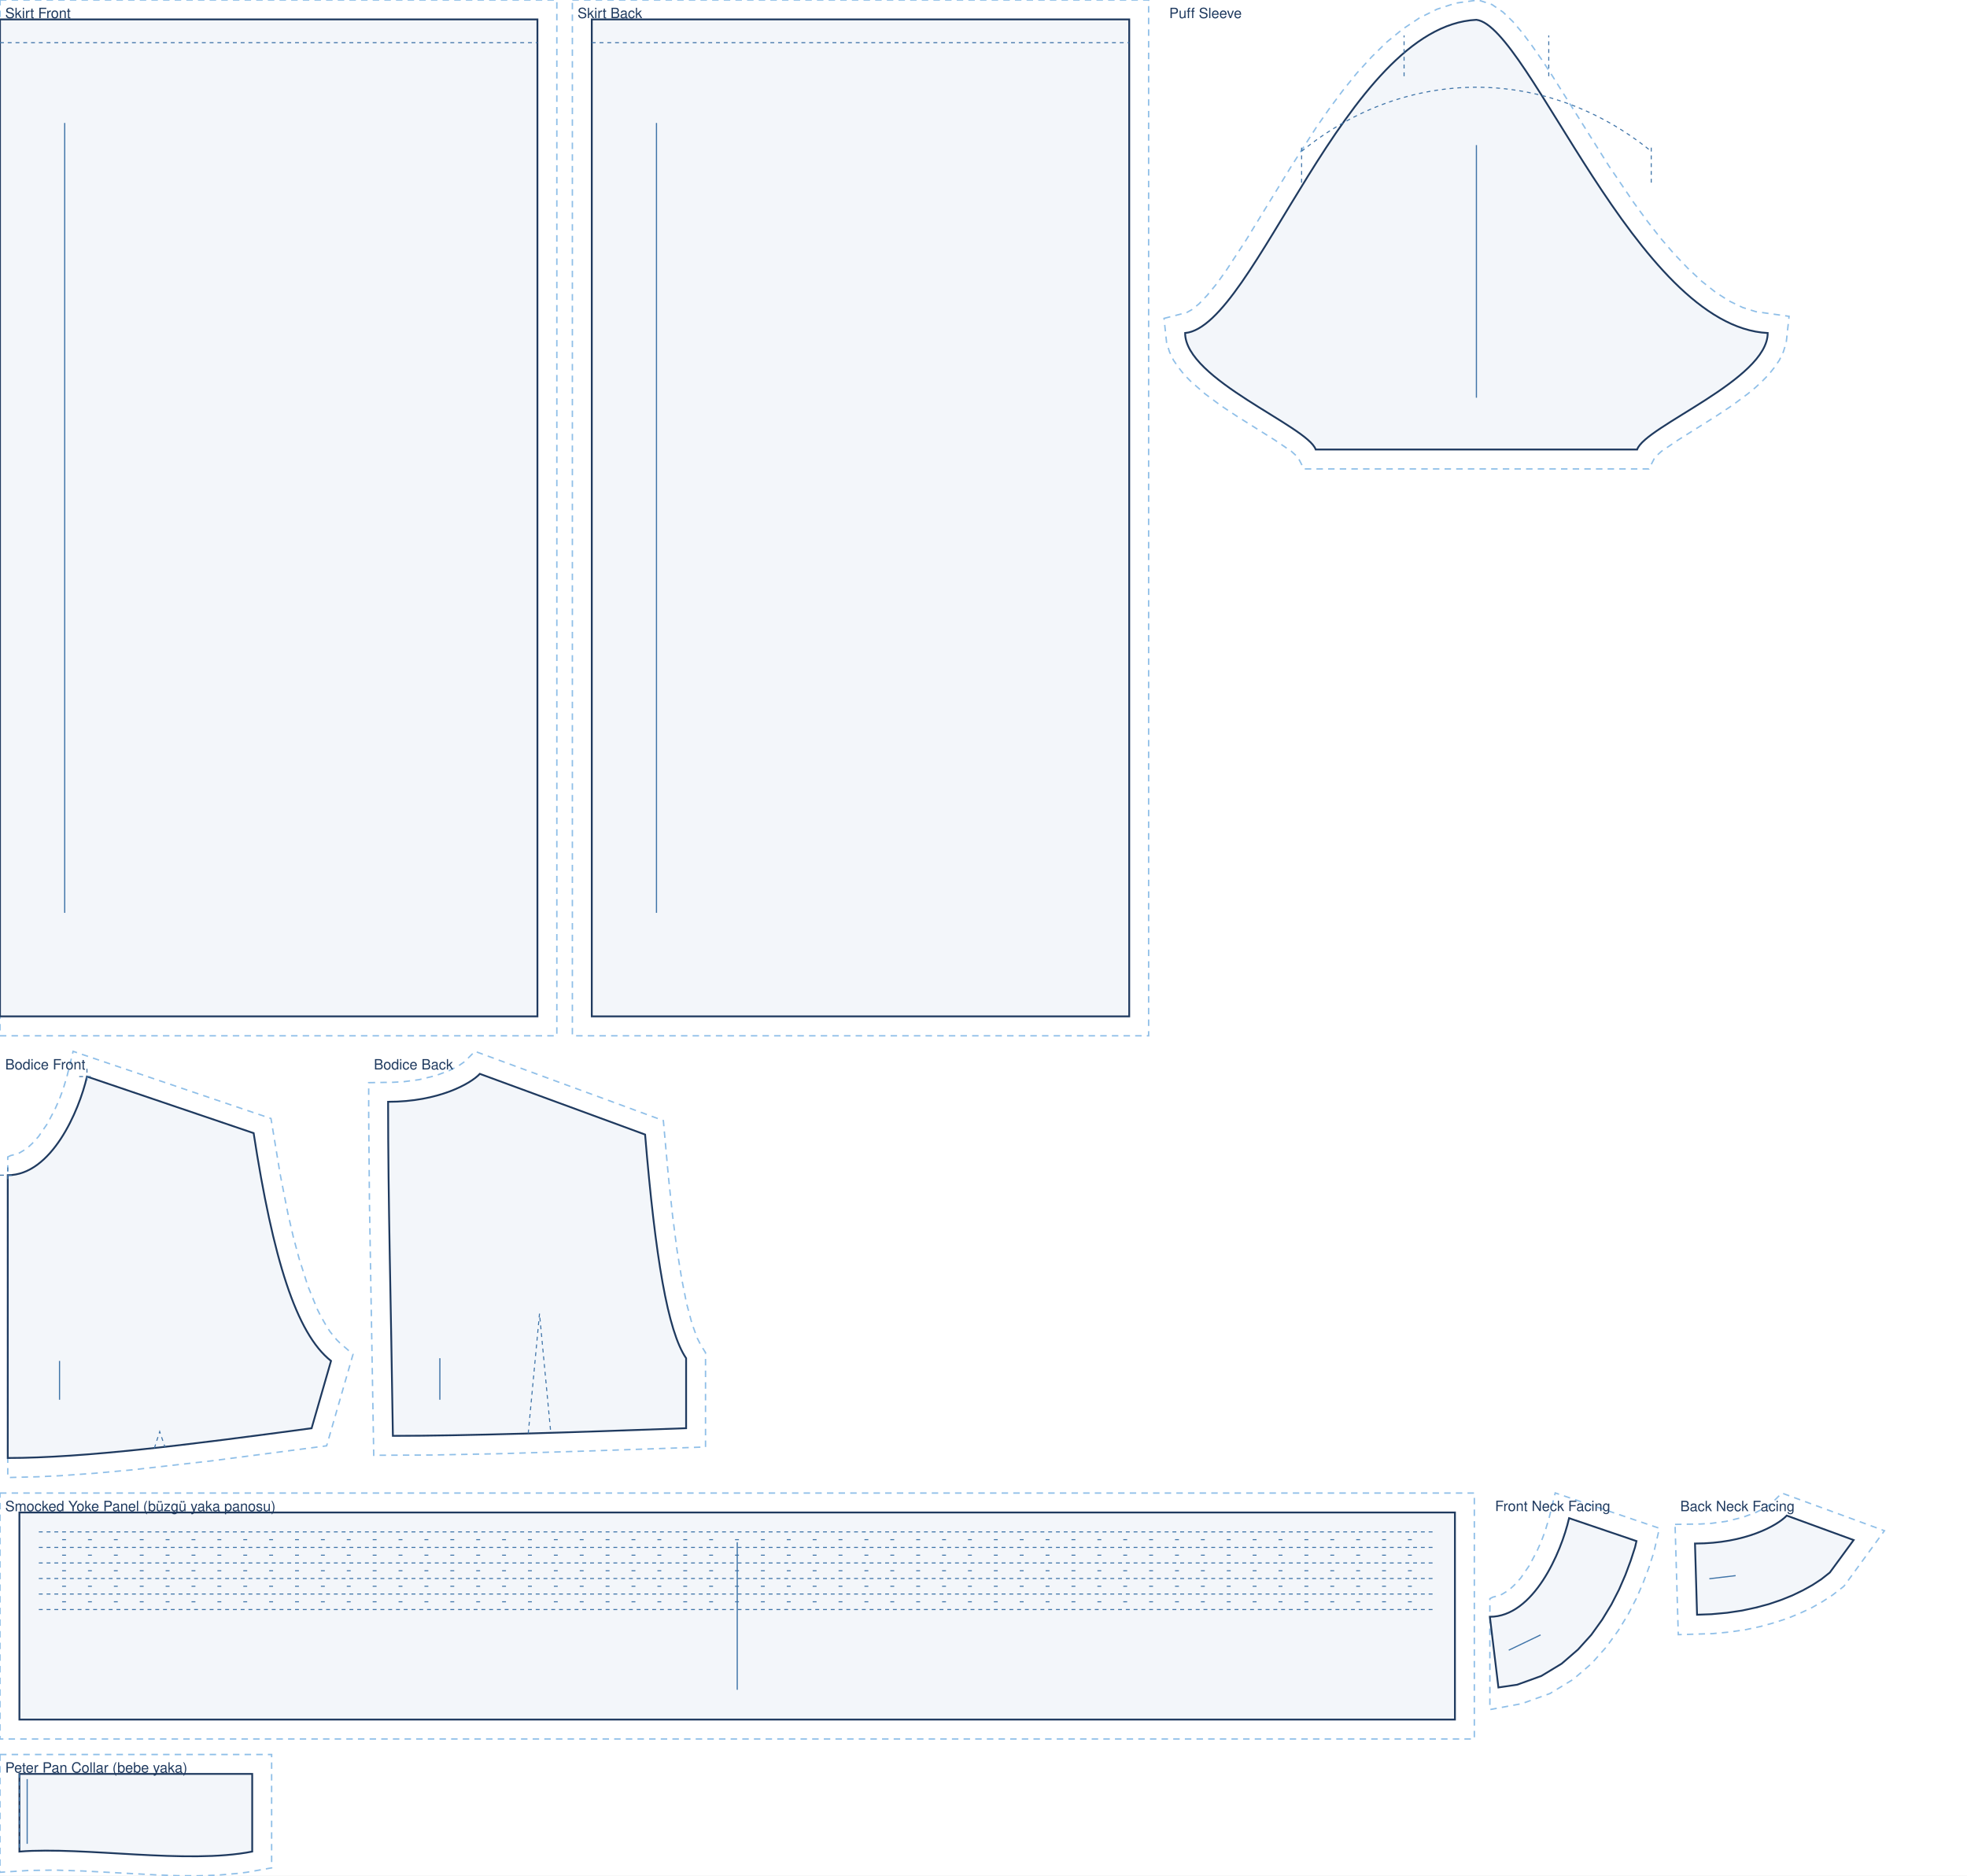
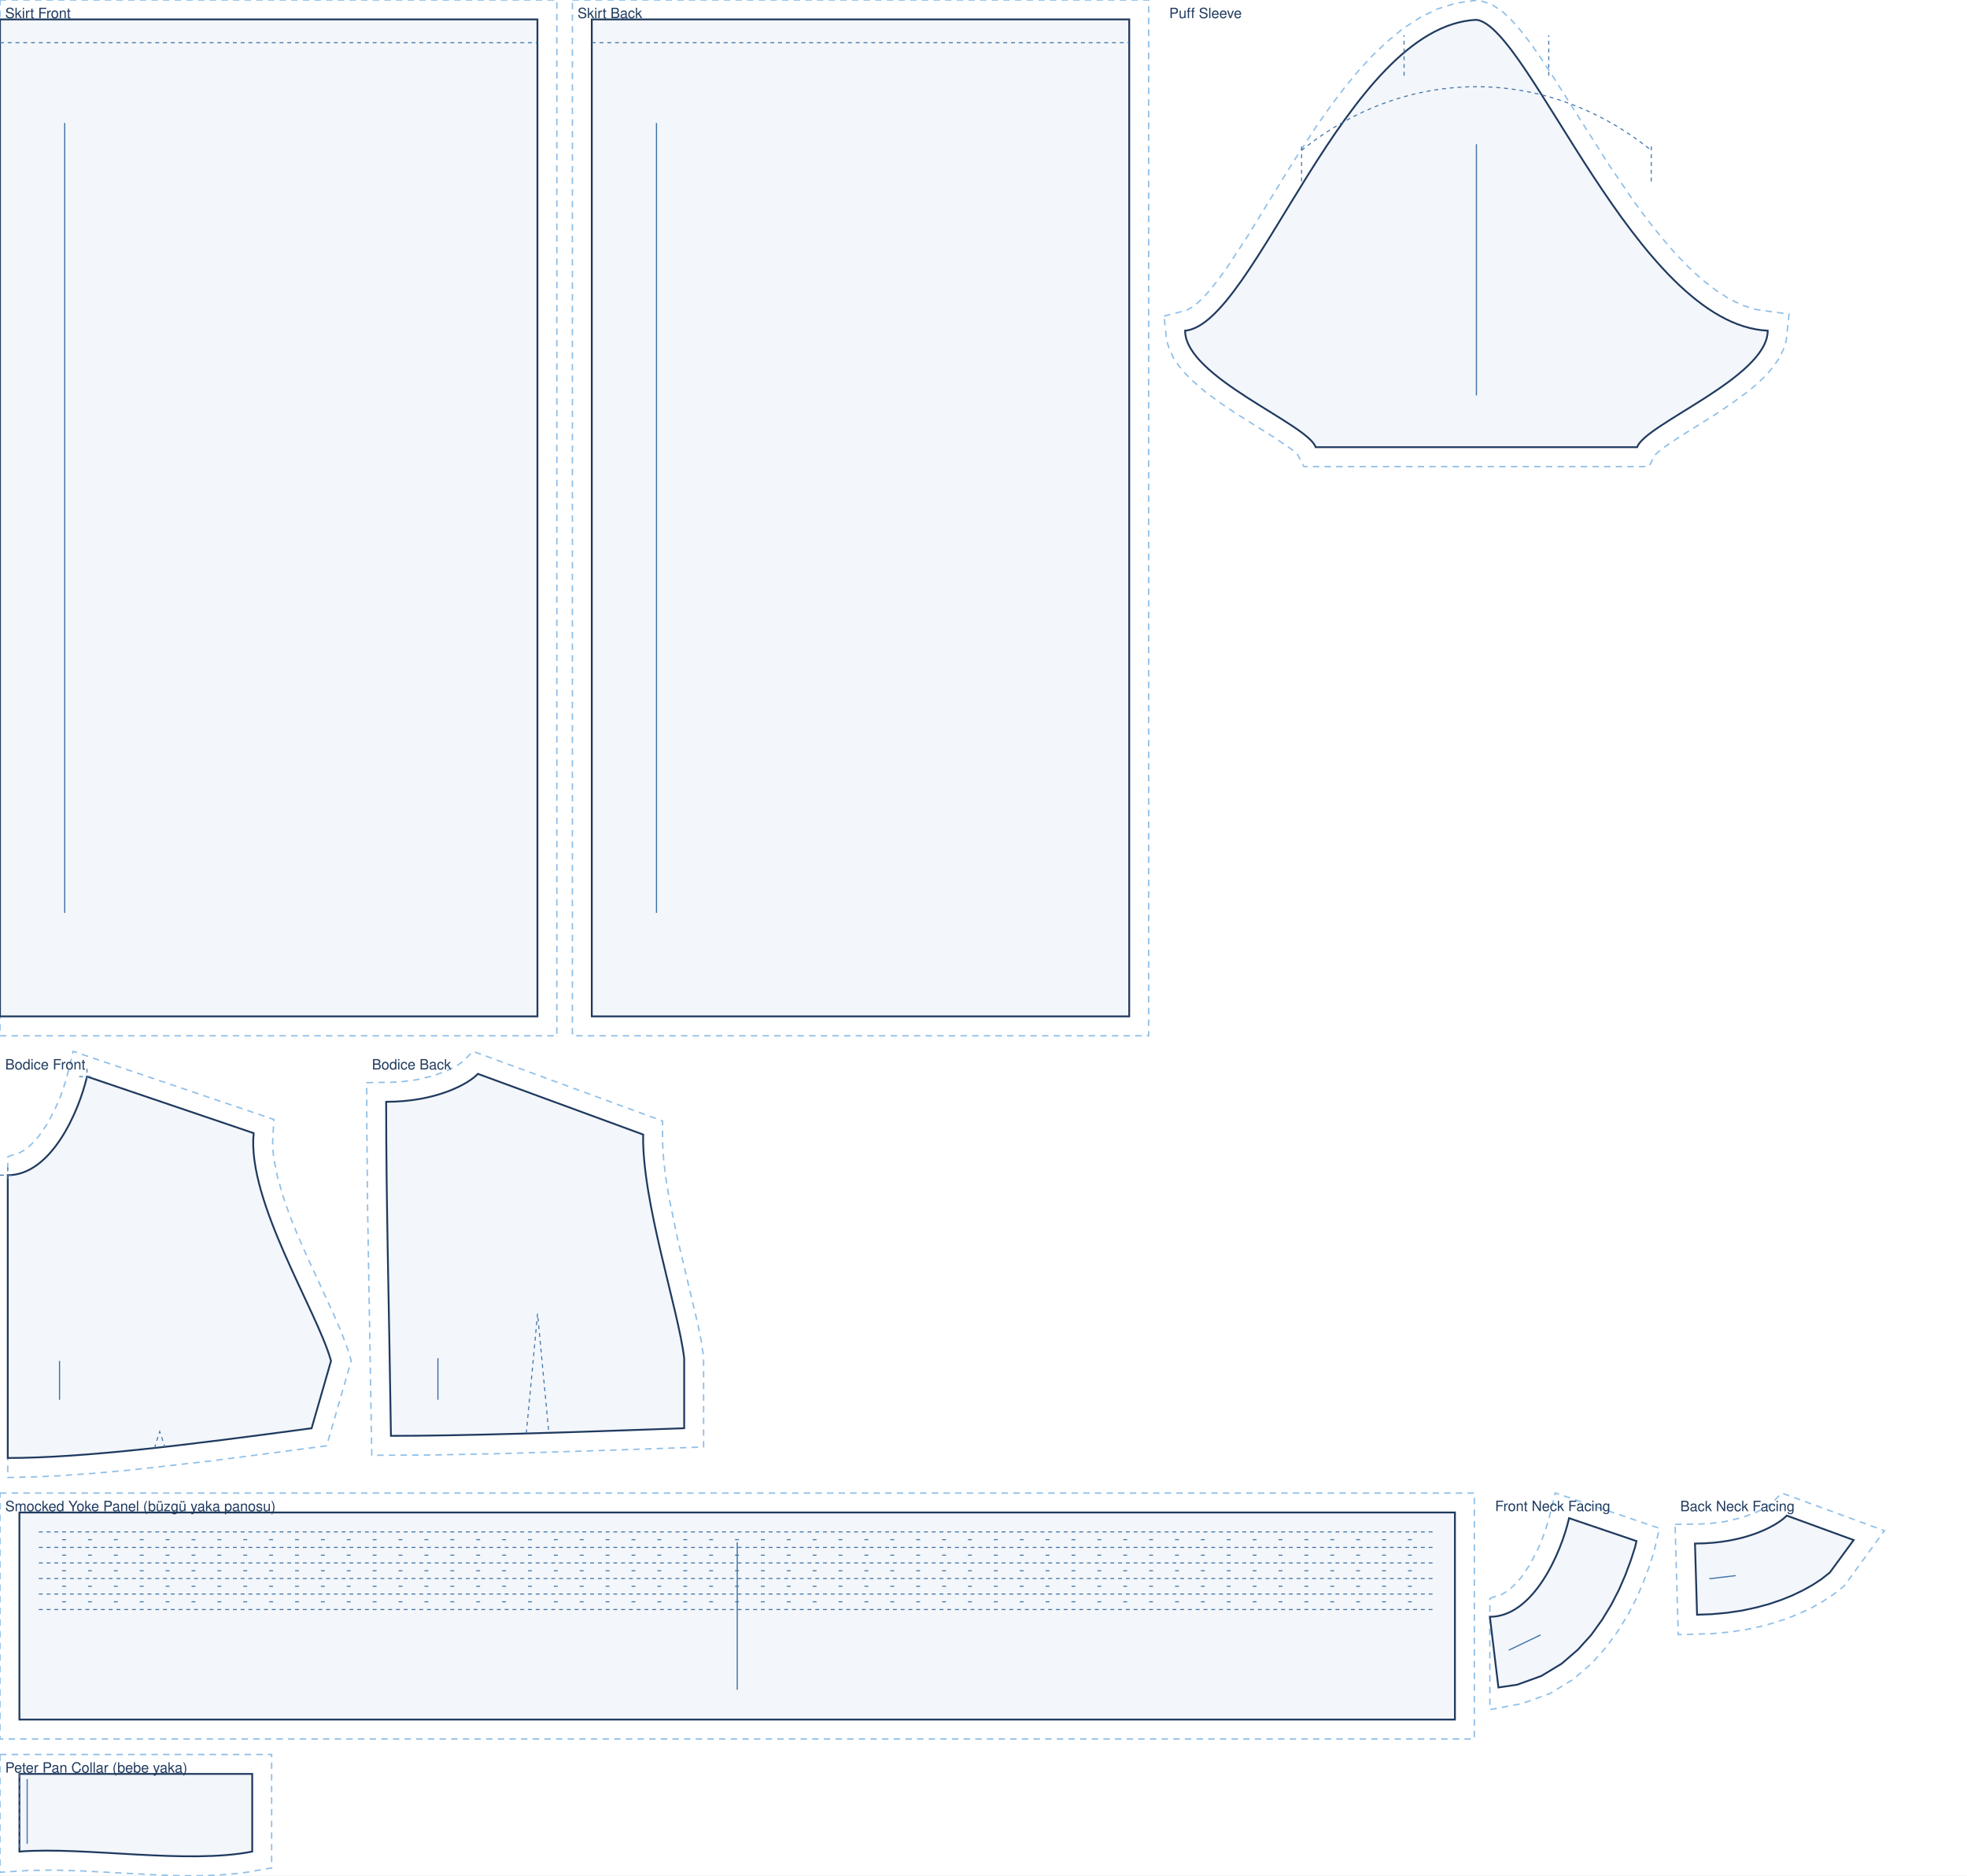
<svg xmlns="http://www.w3.org/2000/svg" viewBox="0 0 1520.0 1449.2" width="100%" role="img">
  <rect width="1520.0" height="1449.2" fill="#fff" />
  <path transform="translate(0.0 15.0)" d="M 0.0 -15.0 L 430.3 -15.0 L 430.3 785.3 L 0.0 785.3 Z" fill="none" stroke="#8fbfe8" stroke-width="1.1" stroke-dasharray="5 4" />
  <path transform="translate(0.0 15.0)" d="M 0.0 0.0 L 415.3 0.0 L 415.3 770.3 L 0.0 770.3 Z" fill="rgba(63,116,168,.06)" stroke="#1f3a5f" stroke-width="1.4" />
  <path transform="translate(0.0 15.0)" d="M 0.0 18.0 L 415.3 18.0" fill="none" stroke="#3f74a8" stroke-width="0.8" stroke-dasharray="3 3" />
  <line transform="translate(0.0 15.0)" x1="50.0" y1="80.0" x2="50.0" y2="690.3" stroke="#3f74a8" stroke-width="0.9" />
  <text transform="translate(0.0 15.0)" x="4.0" y="-1.0" font-family="Helvetica,Arial,sans-serif" font-size="11" fill="#1f3a5f">Skirt Front</text>
  <path transform="translate(457.3 15.0)" d="M -15.0 -15.0 L 430.3 -15.0 L 430.3 785.3 L -15.0 785.3 Z" fill="none" stroke="#8fbfe8" stroke-width="1.1" stroke-dasharray="5 4" />
  <path transform="translate(457.3 15.0)" d="M 0.0 0.0 L 415.3 0.0 L 415.3 770.3 L 0.0 770.3 Z" fill="rgba(63,116,168,.06)" stroke="#1f3a5f" stroke-width="1.4" />
  <path transform="translate(457.3 15.0)" d="M 0.0 18.0 L 415.3 18.0" fill="none" stroke="#3f74a8" stroke-width="0.8" stroke-dasharray="3 3" />
  <line transform="translate(457.3 15.0)" x1="50.0" y1="80.0" x2="50.0" y2="690.3" stroke="#3f74a8" stroke-width="0.9" />
  <text transform="translate(457.3 15.0)" x="-11.0" y="-1.0" font-family="Helvetica,Arial,sans-serif" font-size="11" fill="#1f3a5f">Skirt Back</text>
-   <path transform="translate(1140.9 15.3)" d="M -241.4 230.7 L -223.9 226.2 L -219.8 223.9 L -214.3 219.4 L -208.0 212.8 L -201.0 204.3 L -193.7 194.2 L -178.0 170.2 L -143.0 113.1 L -123.8 83.2 L -113.7 68.7 L -103.2 54.6 L -92.4 41.2 L -81.1 28.8 L -69.4 17.3 L -57.0 7.2 L -44.1 -1.4 L -30.4 -8.2 L -15.9 -12.9 L 1.4 -15.3 L 12.0 -11.8 L 20.5 -6.0 L 28.1 1.3 L 35.4 9.9 L 42.8 19.8 L 50.5 30.8 L 58.4 42.9 L 102.3 112.8 L 121.9 141.7 L 132.0 155.5 L 142.3 168.7 L 152.8 180.9 L 163.5 192.1 L 174.1 202.0 L 184.8 210.5 L 195.4 217.3 L 205.8 222.3 L 215.9 225.5 L 241.6 229.1 L 239.4 249.5 L 237.2 256.5 L 234.1 263.0 L 230.1 268.8 L 225.7 274.3 L 220.7 279.4 L 215.4 284.3 L 209.7 289.0 L 197.6 298.0 L 185.1 306.3 L 155.8 324.7 L 143.0 333.4 L 138.0 337.9 L 133.3 347.0 L -133.3 347.0 L -138.0 337.9 L -143.0 333.4 L -155.8 324.7 L -185.1 306.3 L -197.6 298.0 L -209.7 289.0 L -220.7 279.4 L -225.7 274.3 L -230.1 268.8 L -234.1 263.0 L -237.2 256.5 L -239.4 249.5 Z" fill="none" stroke="#8fbfe8" stroke-width="1.1" stroke-dasharray="5 4" />
-   <path transform="translate(1140.9 15.3)" d="M -225.1 242.0 C -171.1 237.1 -101.3 4.8 0.0 0.0 C 40.5 4.8 123.8 237.1 225.1 242.0 C 225.1 278.0 130.4 314.0 124.2 332.0 L -124.2 332.0 C -130.4 314.0 -225.1 278.0 -225.1 242.0 Z" fill="rgba(63,116,168,.06)" stroke="#1f3a5f" stroke-width="1.4" />
-   <path transform="translate(1140.9 15.3)" d="M -55.9 43.6 L -55.9 12.1 M 55.9 43.6 L 55.9 12.1 M -135.1 125.8 L -135.1 96.8 M 135.1 125.8 L 135.1 96.8 M -135.1 101.6 C -54.0 35.6 54.0 35.6 135.1 101.6" fill="none" stroke="#3f74a8" stroke-width="0.8" stroke-dasharray="3 3" />
-   <line transform="translate(1140.9 15.3)" x1="0.0" y1="96.8" x2="0.0" y2="292.0" stroke="#3f74a8" stroke-width="0.9" />
+   <path transform="translate(1140.9 15.3)" d="M -241.4 228.9 L -223.9 224.4 L -219.7 222.1 L -214.3 217.7 L -207.9 211.1 L -201.0 202.7 L -193.6 192.7 L -177.9 168.9 L -143.0 112.1 L -123.8 82.5 L -113.7 68.1 L -103.2 54.1 L -92.4 40.8 L -81.1 28.4 L -69.3 17.1 L -57.0 7.0 L -44.0 -1.5 L -30.3 -8.3 L -15.8 -12.9 L 1.4 -15.3 L 12.0 -11.8 L 20.5 -6.1 L 28.0 1.2 L 35.4 9.7 L 42.8 19.5 L 50.4 30.5 L 58.3 42.5 L 102.3 111.9 L 121.8 140.5 L 132.0 154.3 L 142.3 167.3 L 152.8 179.5 L 163.4 190.6 L 174.1 200.5 L 184.8 208.8 L 195.3 215.6 L 205.7 220.6 L 215.9 223.8 L 241.6 227.4 L 239.4 247.8 L 237.2 254.8 L 234.1 261.2 L 230.1 267.1 L 225.7 272.5 L 220.7 277.7 L 215.4 282.6 L 209.7 287.3 L 197.6 296.2 L 185.1 304.6 L 155.8 323.0 L 143.0 331.7 L 138.0 336.2 L 133.3 345.2 L -133.3 345.2 L -138.0 336.2 L -143.0 331.7 L -155.8 323.0 L -185.1 304.6 L -197.6 296.2 L -209.7 287.3 L -220.7 277.7 L -225.7 272.5 L -230.1 267.1 L -234.1 261.2 L -237.2 254.8 L -239.4 247.8 Z" fill="none" stroke="#8fbfe8" stroke-width="1.1" stroke-dasharray="5 4" />
+   <path transform="translate(1140.9 15.3)" d="M -225.1 240.2 C -171.1 235.4 -101.3 4.8 0.0 0.0 C 40.5 4.8 123.8 235.4 225.1 240.2 C 225.1 276.2 130.4 312.2 124.2 330.2 L -124.2 330.2 C -130.4 312.2 -225.1 276.2 -225.1 240.2 Z" fill="rgba(63,116,168,.06)" stroke="#1f3a5f" stroke-width="1.4" />
+   <path transform="translate(1140.9 15.3)" d="M -55.9 43.2 L -55.9 12.0 M 55.9 43.2 L 55.9 12.0 M -135.1 124.9 L -135.1 96.1 M 135.1 124.9 L 135.1 96.1 M -135.1 100.9 C -54.0 35.3 54.0 35.3 135.1 100.9" fill="none" stroke="#3f74a8" stroke-width="0.8" stroke-dasharray="3 3" />
+   <line transform="translate(1140.9 15.3)" x1="0.0" y1="96.1" x2="0.0" y2="290.2" stroke="#3f74a8" stroke-width="0.9" />
  <text transform="translate(1140.9 15.3)" x="-237.4" y="-1.3" font-family="Helvetica,Arial,sans-serif" font-size="11" fill="#1f3a5f">Puff Sleeve</text>
-   <path transform="translate(6.0 831.8)" d="M 0.0 62.1 L 2.3 61.0 L 6.9 59.9 L 9.2 58.9 L 14.0 56.0 L 16.4 54.0 L 18.9 51.7 L 23.8 46.3 L 30.6 36.4 L 36.5 25.2 L 39.9 17.5 L 42.7 10.0 L 45.8 -0.3 L 50.5 -19.5 L 203.4 32.4 L 210.5 75.5 L 216.5 105.9 L 220.7 124.1 L 225.1 140.5 L 232.0 162.1 L 239.2 179.8 L 241.7 184.8 L 246.7 193.6 L 249.2 197.3 L 254.2 203.4 L 256.6 205.8 L 266.8 214.6 L 246.4 285.3 L 157.7 296.9 L 95.9 303.9 L 67.3 306.5 L 40.5 308.4 L 23.7 309.2 L 0.0 309.8 L 0.0 84.4 Z" fill="none" stroke="#8fbfe8" stroke-width="1.1" stroke-dasharray="5 4" />
-   <path transform="translate(6.0 831.8)" d="M 0.0 76.2 C 33.7 76.2 55.1 26.7 61.2 0.0 L 190.0 43.7 C 204.9 140.5 222.9 198.6 249.8 219.7 L 234.8 271.7 C 140.8 284.4 58.7 294.7 0.0 294.7 C 0.0 207.3 0.0 141.8 0.0 76.2 Z" fill="rgba(63,116,168,.06)" stroke="#1f3a5f" stroke-width="1.4" />
+   <path transform="translate(6.0 831.8)" d="M 0.0 62.1 L 2.3 61.0 L 6.9 59.9 L 9.2 58.9 L 14.0 56.0 L 16.4 54.0 L 18.9 51.7 L 23.8 46.3 L 30.6 36.4 L 36.5 25.2 L 39.9 17.5 L 42.7 10.0 L 45.8 -0.3 L 50.5 -19.5 L 205.6 33.1 L 204.7 50.6 L 204.9 56.5 L 205.5 62.8 L 208.2 76.6 L 212.4 91.5 L 217.8 107.1 L 224.2 123.0 L 231.2 138.9 L 252.0 184.1 L 257.8 197.5 L 262.4 209.9 L 265.4 219.6 L 246.4 285.3 L 157.7 296.9 L 95.9 303.9 L 67.3 306.5 L 40.5 308.4 L 23.7 309.2 L 0.0 309.8 L 0.0 84.4 Z" fill="none" stroke="#8fbfe8" stroke-width="1.1" stroke-dasharray="5 4" />
+   <path transform="translate(6.0 831.8)" d="M 0.0 76.2 C 33.7 76.2 55.1 26.7 61.2 0.0 L 190.0 43.7 C 184.8 96.5 239.1 181.0 249.8 219.7 L 234.8 271.7 C 140.8 284.4 58.7 294.7 0.0 294.7 C 0.0 207.3 0.0 141.8 0.0 76.2 Z" fill="rgba(63,116,168,.06)" stroke="#1f3a5f" stroke-width="1.4" />
  <path transform="translate(6.0 831.8)" d="M 113.3 287.1 L 117.4 274.3 L 121.5 286.3 M -6.0 76.2 L 6.0 76.2 M 0.0 70.2 L 0.0 82.2 M 55.2 0.0 L 67.2 0.0 M 61.2 -6.0 L 61.2 6.0" fill="none" stroke="#3f74a8" stroke-width="0.8" stroke-dasharray="3 3" />
  <line transform="translate(6.0 831.8)" x1="40.0" y1="219.7" x2="40.0" y2="249.7" stroke="#3f74a8" stroke-width="0.9" />
  <text transform="translate(6.0 831.8)" x="-2.0" y="-5.5" font-family="Helvetica,Arial,sans-serif" font-size="11" fill="#1f3a5f">Bodice Front</text>
-   <path transform="translate(299.9 829.7)" d="M -15.0 6.8 L 4.4 6.5 L 12.6 6.0 L 23.9 4.5 L 36.7 1.4 L 47.0 -2.4 L 54.6 -6.3 L 59.1 -9.4 L 67.1 -17.4 L 212.7 36.1 L 216.6 79.3 L 219.8 109.3 L 223.2 135.7 L 226.9 158.5 L 230.7 177.6 L 234.8 192.9 L 238.9 204.2 L 241.5 209.3 L 245.3 215.4 L 245.3 288.3 L 154.7 291.4 L 85.9 293.5 L 34.1 294.5 L -11.1 294.7 L -14.4 100.2 L -15.0 31.3 Z" fill="none" stroke="#8fbfe8" stroke-width="1.1" stroke-dasharray="5 4" />
-   <path transform="translate(299.9 829.7)" d="M 0.0 21.6 C 39.0 21.6 63.8 7.6 70.9 0.0 L 198.6 46.9 C 206.5 141.9 216.1 199.0 230.3 219.7 L 230.3 273.8 C 139.7 277.1 60.4 279.7 3.7 279.7 C 2.2 176.5 0.0 99.0 0.0 21.6 Z" fill="rgba(63,116,168,.06)" stroke="#1f3a5f" stroke-width="1.4" />
-   <path transform="translate(299.9 829.7)" d="M 108.3 277.8 L 117.0 185.3 L 125.7 277.3" fill="none" stroke="#3f74a8" stroke-width="0.8" stroke-dasharray="3 3" />
-   <line transform="translate(299.9 829.7)" x1="40.0" y1="219.7" x2="40.0" y2="251.8" stroke="#3f74a8" stroke-width="0.9" />
-   <text transform="translate(299.9 829.7)" x="-11.0" y="-3.4" font-family="Helvetica,Arial,sans-serif" font-size="11" fill="#1f3a5f">Bodice Back</text>
+   <path transform="translate(298.4 829.7)" d="M -15.0 6.8 L 4.4 6.5 L 12.6 6.0 L 23.9 4.5 L 36.7 1.4 L 47.0 -2.4 L 54.6 -6.3 L 59.1 -9.4 L 67.1 -17.4 L 213.6 36.4 L 213.6 53.1 L 214.4 66.2 L 216.1 80.5 L 218.6 95.6 L 225.1 127.1 L 241.0 194.1 L 243.5 206.6 L 245.3 218.7 L 245.3 288.3 L 154.7 291.4 L 85.9 293.5 L 34.1 294.5 L -11.1 294.7 L -14.4 100.2 L -15.0 31.3 Z" fill="none" stroke="#8fbfe8" stroke-width="1.1" stroke-dasharray="5 4" />
+   <path transform="translate(298.4 829.7)" d="M 0.0 21.6 C 39.0 21.6 63.8 7.6 70.9 0.0 L 198.6 46.9 C 197.6 98.7 225.8 181.7 230.3 219.7 L 230.3 273.8 C 139.7 277.1 60.4 279.7 3.7 279.7 C 2.2 176.5 0.0 99.0 0.0 21.6 Z" fill="rgba(63,116,168,.06)" stroke="#1f3a5f" stroke-width="1.4" />
+   <path transform="translate(298.4 829.7)" d="M 108.3 277.8 L 117.0 185.3 L 125.7 277.3" fill="none" stroke="#3f74a8" stroke-width="0.8" stroke-dasharray="3 3" />
+   <line transform="translate(298.4 829.7)" x1="40.0" y1="219.7" x2="40.0" y2="251.8" stroke="#3f74a8" stroke-width="0.9" />
+   <text transform="translate(298.4 829.7)" x="-11.0" y="-3.4" font-family="Helvetica,Arial,sans-serif" font-size="11" fill="#1f3a5f">Bodice Back</text>
  <path transform="translate(15.0 1168.6)" d="M -15.0 -15.0 L 1124.3 -15.0 L 1124.3 175.0 L -15.0 175.0 Z" fill="none" stroke="#8fbfe8" stroke-width="1.1" stroke-dasharray="5 4" />
  <path transform="translate(15.0 1168.6)" d="M 0.0 0.0 L 1109.3 0.0 L 1109.3 160.0 L 0.0 160.0 Z" fill="rgba(63,116,168,.06)" stroke="#1f3a5f" stroke-width="1.4" />
  <path transform="translate(15.0 1168.6)" d="M 15.0 15.0 L 1094.3 15.0 M 15.0 27.0 L 1094.3 27.0 M 15.0 39.0 L 1094.3 39.0 M 15.0 51.0 L 1094.3 51.0 M 15.0 63.0 L 1094.3 63.0 M 15.0 75.0 L 1094.3 75.0 M 33.0 21.0 L 37.0 21.0 M 53.0 21.0 L 57.0 21.0 M 73.0 21.0 L 77.0 21.0 M 93.0 21.0 L 97.0 21.0 M 113.0 21.0 L 117.0 21.0 M 133.0 21.0 L 137.0 21.0 M 153.0 21.0 L 157.0 21.0 M 173.0 21.0 L 177.0 21.0 M 193.0 21.0 L 197.0 21.0 M 213.0 21.0 L 217.0 21.0 M 233.0 21.0 L 237.0 21.0 M 253.0 21.0 L 257.0 21.0 M 273.0 21.0 L 277.0 21.0 M 293.0 21.0 L 297.0 21.0 M 313.0 21.0 L 317.0 21.0 M 333.0 21.0 L 337.0 21.0 M 353.0 21.0 L 357.0 21.0 M 373.0 21.0 L 377.0 21.0 M 393.0 21.0 L 397.0 21.0 M 413.0 21.0 L 417.0 21.0 M 433.0 21.0 L 437.0 21.0 M 453.0 21.0 L 457.0 21.0 M 473.0 21.0 L 477.0 21.0 M 493.0 21.0 L 497.0 21.0 M 513.0 21.0 L 517.0 21.0 M 533.0 21.0 L 537.0 21.0 M 553.0 21.0 L 557.0 21.0 M 573.0 21.0 L 577.0 21.0 M 593.0 21.0 L 597.0 21.0 M 613.0 21.0 L 617.0 21.0 M 633.0 21.0 L 637.0 21.0 M 653.0 21.0 L 657.0 21.0 M 673.0 21.0 L 677.0 21.0 M 693.0 21.0 L 697.0 21.0 M 713.0 21.0 L 717.0 21.0 M 733.0 21.0 L 737.0 21.0 M 753.0 21.0 L 757.0 21.0 M 773.0 21.0 L 777.0 21.0 M 793.0 21.0 L 797.0 21.0 M 813.0 21.0 L 817.0 21.0 M 833.0 21.0 L 837.0 21.0 M 853.0 21.0 L 857.0 21.0 M 873.0 21.0 L 877.0 21.0 M 893.0 21.0 L 897.0 21.0 M 913.0 21.0 L 917.0 21.0 M 933.0 21.0 L 937.0 21.0 M 953.0 21.0 L 957.0 21.0 M 973.0 21.0 L 977.0 21.0 M 993.0 21.0 L 997.0 21.0 M 1013.0 21.0 L 1017.0 21.0 M 1033.0 21.0 L 1037.0 21.0 M 1053.0 21.0 L 1057.0 21.0 M 1073.0 21.0 L 1077.0 21.0 M 33.0 33.0 L 37.0 33.0 M 53.0 33.0 L 57.0 33.0 M 73.0 33.0 L 77.0 33.0 M 93.0 33.0 L 97.0 33.0 M 113.0 33.0 L 117.0 33.0 M 133.0 33.0 L 137.0 33.0 M 153.0 33.0 L 157.0 33.0 M 173.0 33.0 L 177.0 33.0 M 193.0 33.0 L 197.0 33.0 M 213.0 33.0 L 217.0 33.0 M 233.0 33.0 L 237.0 33.0 M 253.0 33.0 L 257.0 33.0 M 273.0 33.0 L 277.0 33.0 M 293.0 33.0 L 297.0 33.0 M 313.0 33.0 L 317.0 33.0 M 333.0 33.0 L 337.0 33.0 M 353.0 33.0 L 357.0 33.0 M 373.0 33.0 L 377.0 33.0 M 393.0 33.0 L 397.0 33.0 M 413.0 33.0 L 417.0 33.0 M 433.0 33.0 L 437.0 33.0 M 453.0 33.0 L 457.0 33.0 M 473.0 33.0 L 477.0 33.0 M 493.0 33.0 L 497.0 33.0 M 513.0 33.0 L 517.0 33.0 M 533.0 33.0 L 537.0 33.0 M 553.0 33.0 L 557.0 33.0 M 573.0 33.0 L 577.0 33.0 M 593.0 33.0 L 597.0 33.0 M 613.0 33.0 L 617.0 33.0 M 633.0 33.0 L 637.0 33.0 M 653.0 33.0 L 657.0 33.0 M 673.0 33.0 L 677.0 33.0 M 693.0 33.0 L 697.0 33.0 M 713.0 33.0 L 717.0 33.0 M 733.0 33.0 L 737.0 33.0 M 753.0 33.0 L 757.0 33.0 M 773.0 33.0 L 777.0 33.0 M 793.0 33.0 L 797.0 33.0 M 813.0 33.0 L 817.0 33.0 M 833.0 33.0 L 837.0 33.0 M 853.0 33.0 L 857.0 33.0 M 873.0 33.0 L 877.0 33.0 M 893.0 33.0 L 897.0 33.0 M 913.0 33.0 L 917.0 33.0 M 933.0 33.0 L 937.0 33.0 M 953.0 33.0 L 957.0 33.0 M 973.0 33.0 L 977.0 33.0 M 993.0 33.0 L 997.0 33.0 M 1013.0 33.0 L 1017.0 33.0 M 1033.0 33.0 L 1037.0 33.0 M 1053.0 33.0 L 1057.0 33.0 M 1073.0 33.0 L 1077.0 33.0 M 33.0 45.0 L 37.0 45.0 M 53.0 45.0 L 57.0 45.0 M 73.0 45.0 L 77.0 45.0 M 93.0 45.0 L 97.0 45.0 M 113.0 45.0 L 117.0 45.0 M 133.0 45.0 L 137.0 45.0 M 153.0 45.0 L 157.0 45.0 M 173.0 45.0 L 177.0 45.0 M 193.0 45.0 L 197.0 45.0 M 213.0 45.0 L 217.0 45.0 M 233.0 45.0 L 237.0 45.0 M 253.0 45.0 L 257.0 45.0 M 273.0 45.0 L 277.0 45.0 M 293.0 45.0 L 297.0 45.0 M 313.0 45.0 L 317.0 45.0 M 333.0 45.0 L 337.0 45.0 M 353.0 45.0 L 357.0 45.0 M 373.0 45.0 L 377.0 45.0 M 393.0 45.0 L 397.0 45.0 M 413.0 45.0 L 417.0 45.0 M 433.0 45.0 L 437.0 45.0 M 453.0 45.0 L 457.0 45.0 M 473.0 45.0 L 477.0 45.0 M 493.0 45.0 L 497.0 45.0 M 513.0 45.0 L 517.0 45.0 M 533.0 45.0 L 537.0 45.0 M 553.0 45.0 L 557.0 45.0 M 573.0 45.0 L 577.0 45.0 M 593.0 45.0 L 597.0 45.0 M 613.0 45.0 L 617.0 45.0 M 633.0 45.0 L 637.0 45.0 M 653.0 45.0 L 657.0 45.0 M 673.0 45.0 L 677.0 45.0 M 693.0 45.0 L 697.0 45.0 M 713.0 45.0 L 717.0 45.0 M 733.0 45.0 L 737.0 45.0 M 753.0 45.0 L 757.0 45.0 M 773.0 45.0 L 777.0 45.0 M 793.0 45.0 L 797.0 45.0 M 813.0 45.0 L 817.0 45.0 M 833.0 45.0 L 837.0 45.0 M 853.0 45.0 L 857.0 45.0 M 873.0 45.0 L 877.0 45.0 M 893.0 45.0 L 897.0 45.0 M 913.0 45.0 L 917.0 45.0 M 933.0 45.0 L 937.0 45.0 M 953.0 45.0 L 957.0 45.0 M 973.0 45.0 L 977.0 45.0 M 993.0 45.0 L 997.0 45.0 M 1013.0 45.0 L 1017.0 45.0 M 1033.0 45.0 L 1037.0 45.0 M 1053.0 45.0 L 1057.0 45.0 M 1073.0 45.0 L 1077.0 45.0 M 33.0 57.0 L 37.0 57.0 M 53.0 57.0 L 57.0 57.0 M 73.0 57.0 L 77.0 57.0 M 93.0 57.0 L 97.0 57.0 M 113.0 57.0 L 117.0 57.0 M 133.0 57.0 L 137.0 57.0 M 153.0 57.0 L 157.0 57.0 M 173.0 57.0 L 177.0 57.0 M 193.0 57.0 L 197.0 57.0 M 213.0 57.0 L 217.0 57.0 M 233.0 57.0 L 237.0 57.0 M 253.0 57.0 L 257.0 57.0 M 273.0 57.0 L 277.0 57.0 M 293.0 57.0 L 297.0 57.0 M 313.0 57.0 L 317.0 57.0 M 333.0 57.0 L 337.0 57.0 M 353.0 57.0 L 357.0 57.0 M 373.0 57.0 L 377.0 57.0 M 393.0 57.0 L 397.0 57.0 M 413.0 57.0 L 417.0 57.0 M 433.0 57.0 L 437.0 57.0 M 453.0 57.0 L 457.0 57.0 M 473.0 57.0 L 477.0 57.0 M 493.0 57.0 L 497.0 57.0 M 513.0 57.0 L 517.0 57.0 M 533.0 57.0 L 537.0 57.0 M 553.0 57.0 L 557.0 57.0 M 573.0 57.0 L 577.0 57.0 M 593.0 57.0 L 597.0 57.0 M 613.0 57.0 L 617.0 57.0 M 633.0 57.0 L 637.0 57.0 M 653.0 57.0 L 657.0 57.0 M 673.0 57.0 L 677.0 57.0 M 693.0 57.0 L 697.0 57.0 M 713.0 57.0 L 717.0 57.0 M 733.0 57.0 L 737.0 57.0 M 753.0 57.0 L 757.0 57.0 M 773.0 57.0 L 777.0 57.0 M 793.0 57.0 L 797.0 57.0 M 813.0 57.0 L 817.0 57.0 M 833.0 57.0 L 837.0 57.0 M 853.0 57.0 L 857.0 57.0 M 873.0 57.0 L 877.0 57.0 M 893.0 57.0 L 897.0 57.0 M 913.0 57.0 L 917.0 57.0 M 933.0 57.0 L 937.0 57.0 M 953.0 57.0 L 957.0 57.0 M 973.0 57.0 L 977.0 57.0 M 993.0 57.0 L 997.0 57.0 M 1013.0 57.0 L 1017.0 57.0 M 1033.0 57.0 L 1037.0 57.0 M 1053.0 57.0 L 1057.0 57.0 M 1073.0 57.0 L 1077.0 57.0 M 33.0 69.0 L 37.0 69.0 M 53.0 69.0 L 57.0 69.0 M 73.0 69.0 L 77.0 69.0 M 93.0 69.0 L 97.0 69.0 M 113.0 69.0 L 117.0 69.0 M 133.0 69.0 L 137.0 69.0 M 153.0 69.0 L 157.0 69.0 M 173.0 69.0 L 177.0 69.0 M 193.0 69.0 L 197.0 69.0 M 213.0 69.0 L 217.0 69.0 M 233.0 69.0 L 237.0 69.0 M 253.0 69.0 L 257.0 69.0 M 273.0 69.0 L 277.0 69.0 M 293.0 69.0 L 297.0 69.0 M 313.0 69.0 L 317.0 69.0 M 333.0 69.0 L 337.0 69.0 M 353.0 69.0 L 357.0 69.0 M 373.0 69.0 L 377.0 69.0 M 393.0 69.0 L 397.0 69.0 M 413.0 69.0 L 417.0 69.0 M 433.0 69.0 L 437.0 69.0 M 453.0 69.0 L 457.0 69.0 M 473.0 69.0 L 477.0 69.0 M 493.0 69.0 L 497.0 69.0 M 513.0 69.0 L 517.0 69.0 M 533.0 69.0 L 537.0 69.0 M 553.0 69.0 L 557.0 69.0 M 573.0 69.0 L 577.0 69.0 M 593.0 69.0 L 597.0 69.0 M 613.0 69.0 L 617.0 69.0 M 633.0 69.0 L 637.0 69.0 M 653.0 69.0 L 657.0 69.0 M 673.0 69.0 L 677.0 69.0 M 693.0 69.0 L 697.0 69.0 M 713.0 69.0 L 717.0 69.0 M 733.0 69.0 L 737.0 69.0 M 753.0 69.0 L 757.0 69.0 M 773.0 69.0 L 777.0 69.0 M 793.0 69.0 L 797.0 69.0 M 813.0 69.0 L 817.0 69.0 M 833.0 69.0 L 837.0 69.0 M 853.0 69.0 L 857.0 69.0 M 873.0 69.0 L 877.0 69.0 M 893.0 69.0 L 897.0 69.0 M 913.0 69.0 L 917.0 69.0 M 933.0 69.0 L 937.0 69.0 M 953.0 69.0 L 957.0 69.0 M 973.0 69.0 L 977.0 69.0 M 993.0 69.0 L 997.0 69.0 M 1013.0 69.0 L 1017.0 69.0 M 1033.0 69.0 L 1037.0 69.0 M 1053.0 69.0 L 1057.0 69.0 M 1073.0 69.0 L 1077.0 69.0" fill="none" stroke="#3f74a8" stroke-width="0.8" stroke-dasharray="3 3" />
  <line transform="translate(15.0 1168.6)" x1="554.7" y1="23.0" x2="554.7" y2="137.0" stroke="#3f74a8" stroke-width="0.9" />
  <text transform="translate(15.0 1168.6)" x="-11.0" y="-1.0" font-family="Helvetica,Arial,sans-serif" font-size="11" fill="#1f3a5f">Smocked Yoke Panel (büzgü yaka panosu)</text>
  <path transform="translate(1151.3 1173.0)" d="M 0.0 62.2 L 2.3 61.0 L 6.9 59.9 L 9.2 58.9 L 14.0 56.0 L 16.4 54.0 L 18.9 51.7 L 23.8 46.3 L 30.6 36.4 L 36.5 25.2 L 39.9 17.5 L 42.7 10.0 L 45.8 -0.3 L 50.5 -19.5 L 131.0 7.8 L 126.7 26.4 L 123.0 37.8 L 118.6 49.5 L 113.4 61.6 L 107.0 74.0 L 99.3 86.7 L 90.0 99.5 L 78.6 112.3 L 64.3 124.6 L 46.4 135.5 L 24.7 143.3 L 0.0 147.9 Z" fill="none" stroke="#8fbfe8" stroke-width="1.1" stroke-dasharray="5 4" />
  <path transform="translate(1151.3 1173.0)" d="M 0.0 76.2 C 33.7 76.2 55.1 26.7 61.2 0.0 L 113.3 17.7 L 112.2 22.4 L 108.8 32.9 L 104.7 43.9 L 99.8 55.2 L 93.9 66.7 L 86.8 78.4 L 78.4 90.1 L 68.1 101.5 L 55.5 112.4 L 39.8 121.9 L 21.0 128.7 L 6.6 130.8 Z" fill="rgba(63,116,168,.06)" stroke="#1f3a5f" stroke-width="1.4" />
  <line transform="translate(1151.3 1173.0)" x1="14.6" y1="102.0" x2="39.2" y2="90.2" stroke="#3f74a8" stroke-width="0.9" />
  <text transform="translate(1151.3 1173.0)" x="4.0" y="-5.5" font-family="Helvetica,Arial,sans-serif" font-size="11" fill="#1f3a5f">Front Neck Facing</text>
  <path transform="translate(1309.8 1171.0)" d="M -15.4 6.8 L 4.4 6.5 L 12.6 6.0 L 23.9 4.5 L 36.7 1.4 L 47.0 -2.4 L 54.6 -6.3 L 59.1 -9.4 L 67.1 -17.4 L 146.4 11.7 L 115.1 54.6 L 106.3 61.4 L 98.5 66.5 L 90.2 71.2 L 81.3 75.4 L 71.8 79.3 L 61.5 82.7 L 50.6 85.7 L 38.9 88.2 L 26.6 90.0 L 13.6 91.2 L -12.9 92.0 Z" fill="none" stroke="#8fbfe8" stroke-width="1.1" stroke-dasharray="5 4" />
  <path transform="translate(1309.8 1171.0)" d="M 0.0 21.6 C 39.0 21.6 63.8 7.6 70.9 0.0 L 122.6 18.9 L 104.2 44.0 L 97.6 49.2 L 90.7 53.7 L 83.3 57.8 L 75.2 61.7 L 66.5 65.2 L 57.1 68.4 L 47.0 71.1 L 36.3 73.4 L 24.8 75.1 L 12.7 76.2 L 1.6 76.6 Z" fill="rgba(63,116,168,.06)" stroke="#1f3a5f" stroke-width="1.4" />
  <line transform="translate(1309.8 1171.0)" x1="11.1" y1="48.8" x2="31.4" y2="46.4" stroke="#3f74a8" stroke-width="0.9" />
  <text transform="translate(1309.8 1171.0)" x="-11.4" y="-3.4" font-family="Helvetica,Arial,sans-serif" font-size="11" fill="#1f3a5f">Back Neck Facing</text>
  <path transform="translate(15.0 1370.6)" d="M -15.0 -15.0 L 194.9 -15.0 L 194.9 72.6 L 175.7 76.0 L 168.5 76.9 L 153.4 78.2 L 137.8 78.7 L 121.7 78.6 L 105.5 78.0 L 49.3 75.0 L 27.1 74.3 L 7.2 74.6 L -15.0 76.0 Z" fill="none" stroke="#8fbfe8" stroke-width="1.1" stroke-dasharray="5 4" />
  <path transform="translate(15.0 1370.6)" d="M 0.0 0.0 L 179.9 0.0 L 179.9 60.0 C 129.5 70.0 50.4 56.0 0.0 60.0 Z" fill="rgba(63,116,168,.06)" stroke="#1f3a5f" stroke-width="1.4" />
  <path transform="translate(15.0 1370.6)" d="M 0.0 0.0 L 0.0 60.0" fill="none" stroke="#3f74a8" stroke-width="0.8" stroke-dasharray="3 3" />
  <line transform="translate(15.0 1370.6)" x1="6.0" y1="4.0" x2="6.0" y2="54.0" stroke="#3f74a8" stroke-width="0.9" />
  <text transform="translate(15.0 1370.6)" x="-11.0" y="-1.0" font-family="Helvetica,Arial,sans-serif" font-size="11" fill="#1f3a5f">Peter Pan Collar (bebe yaka)</text>
</svg>
